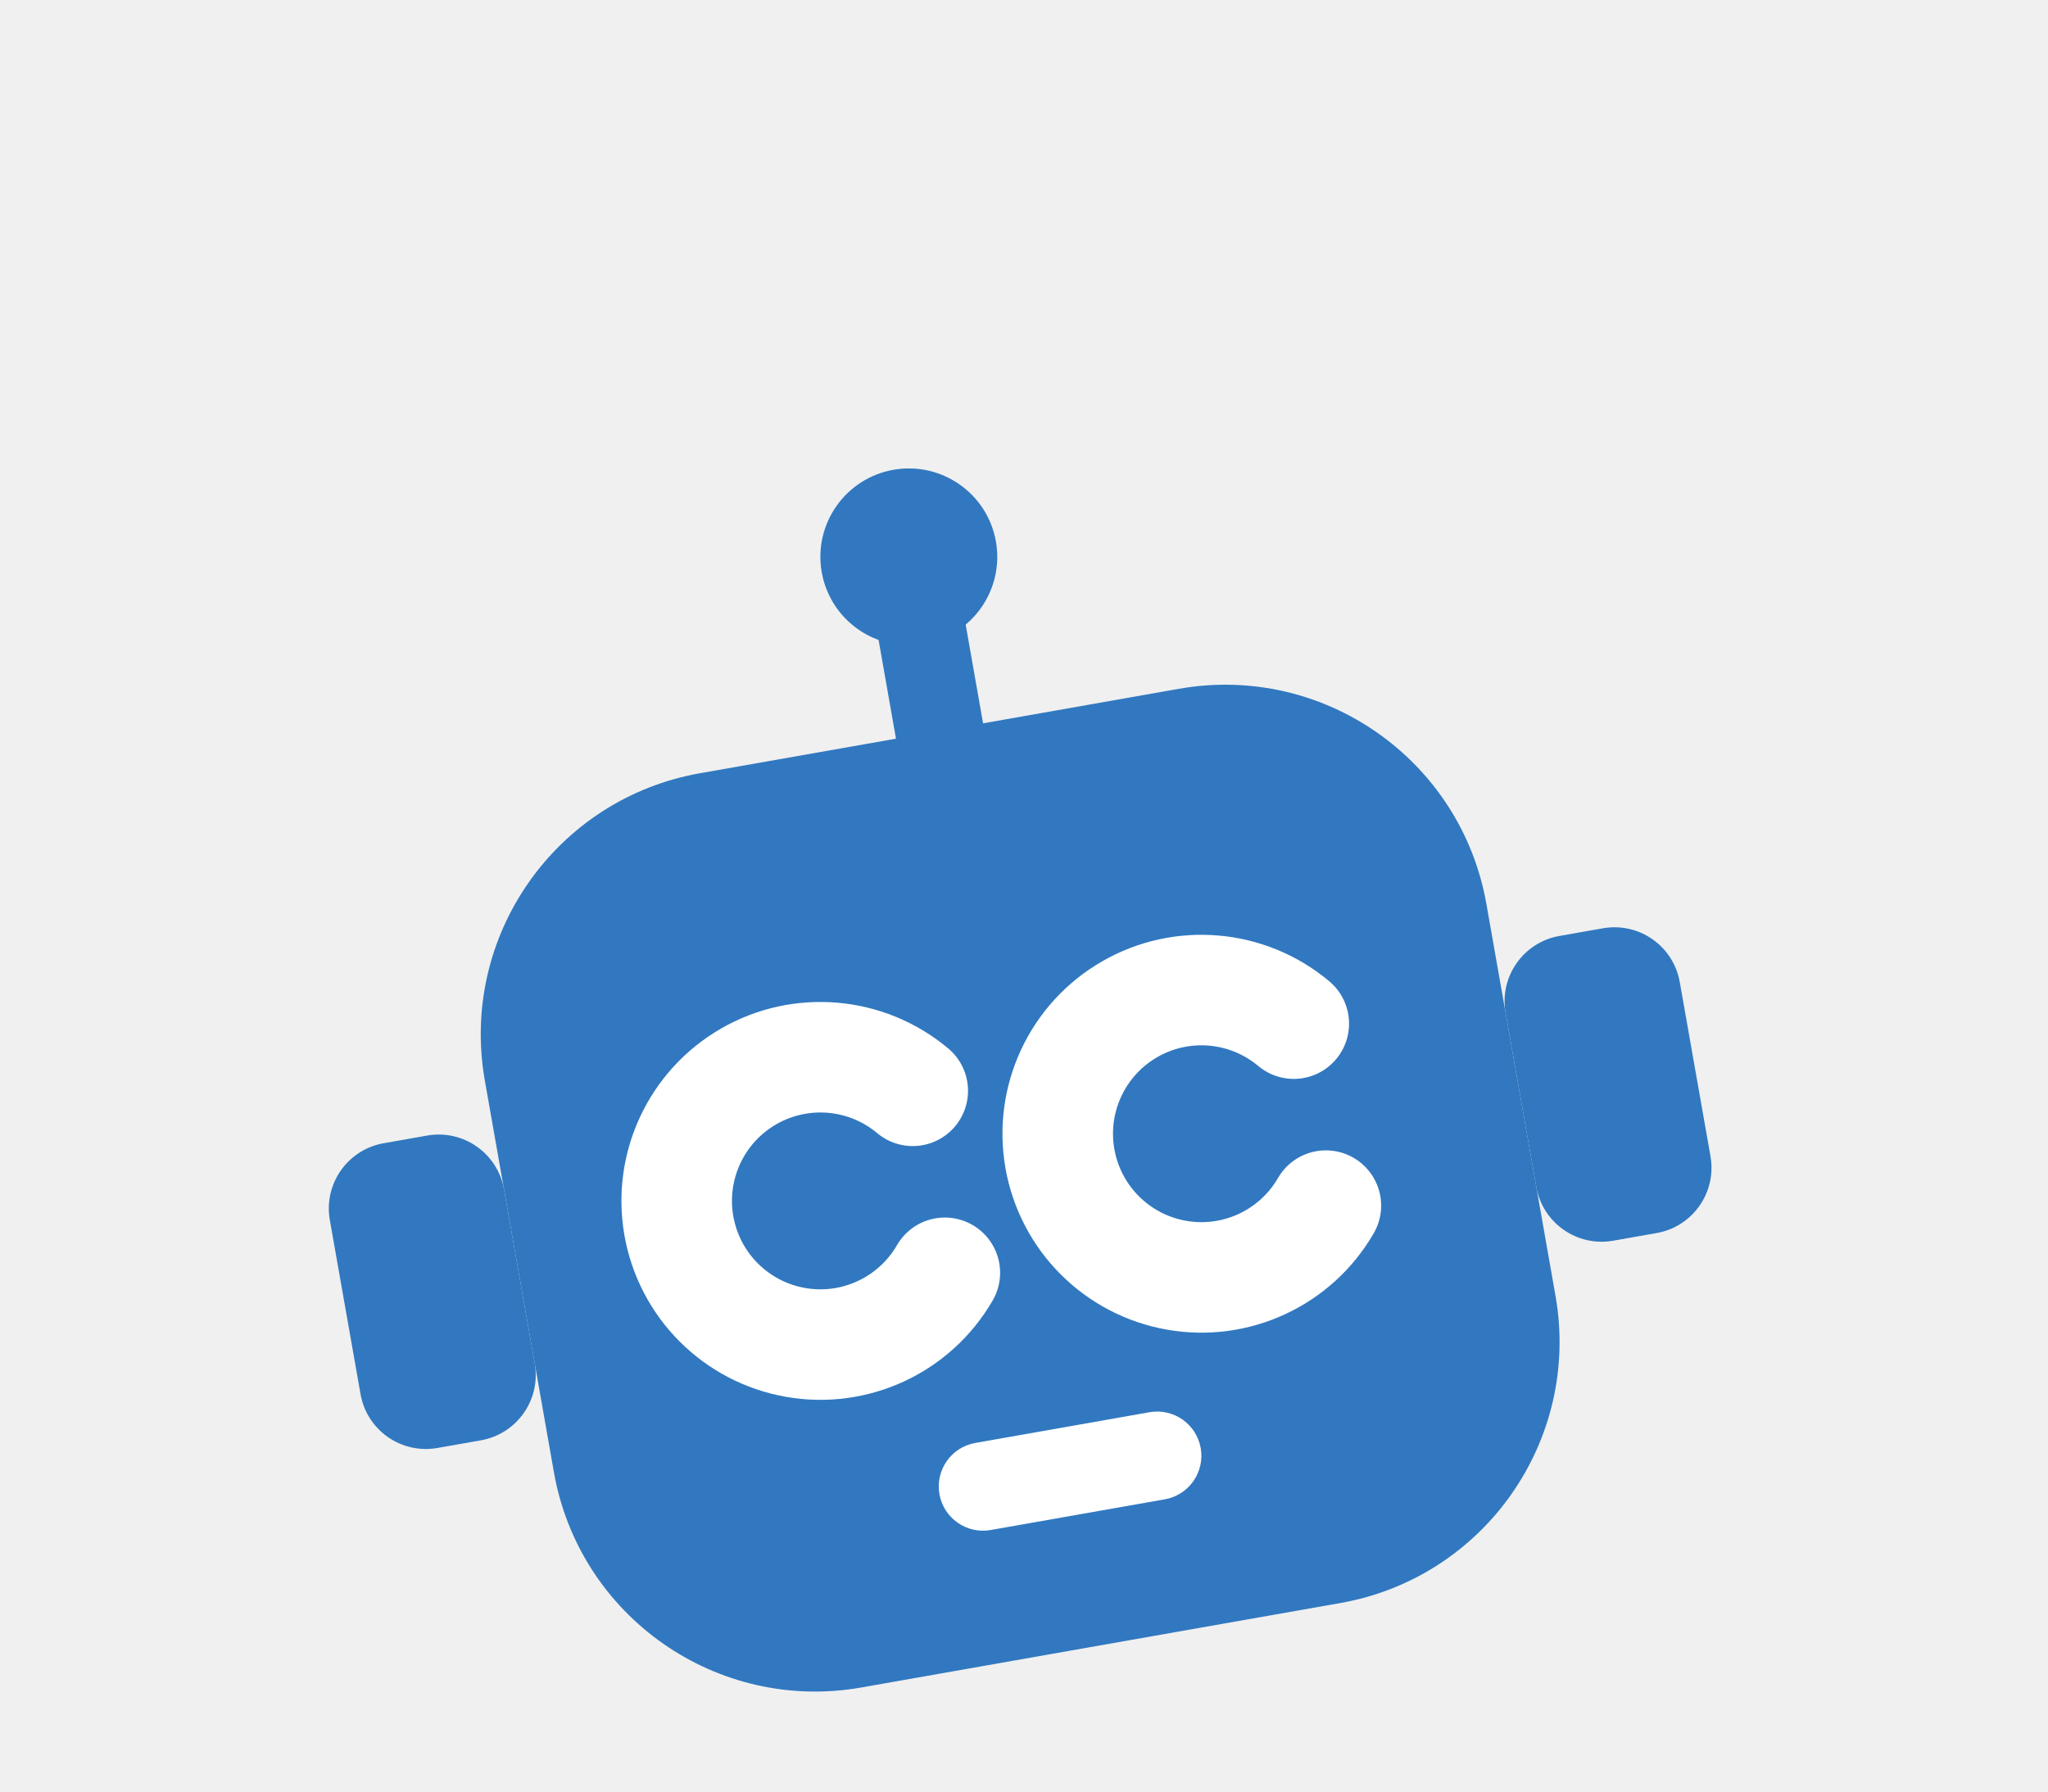
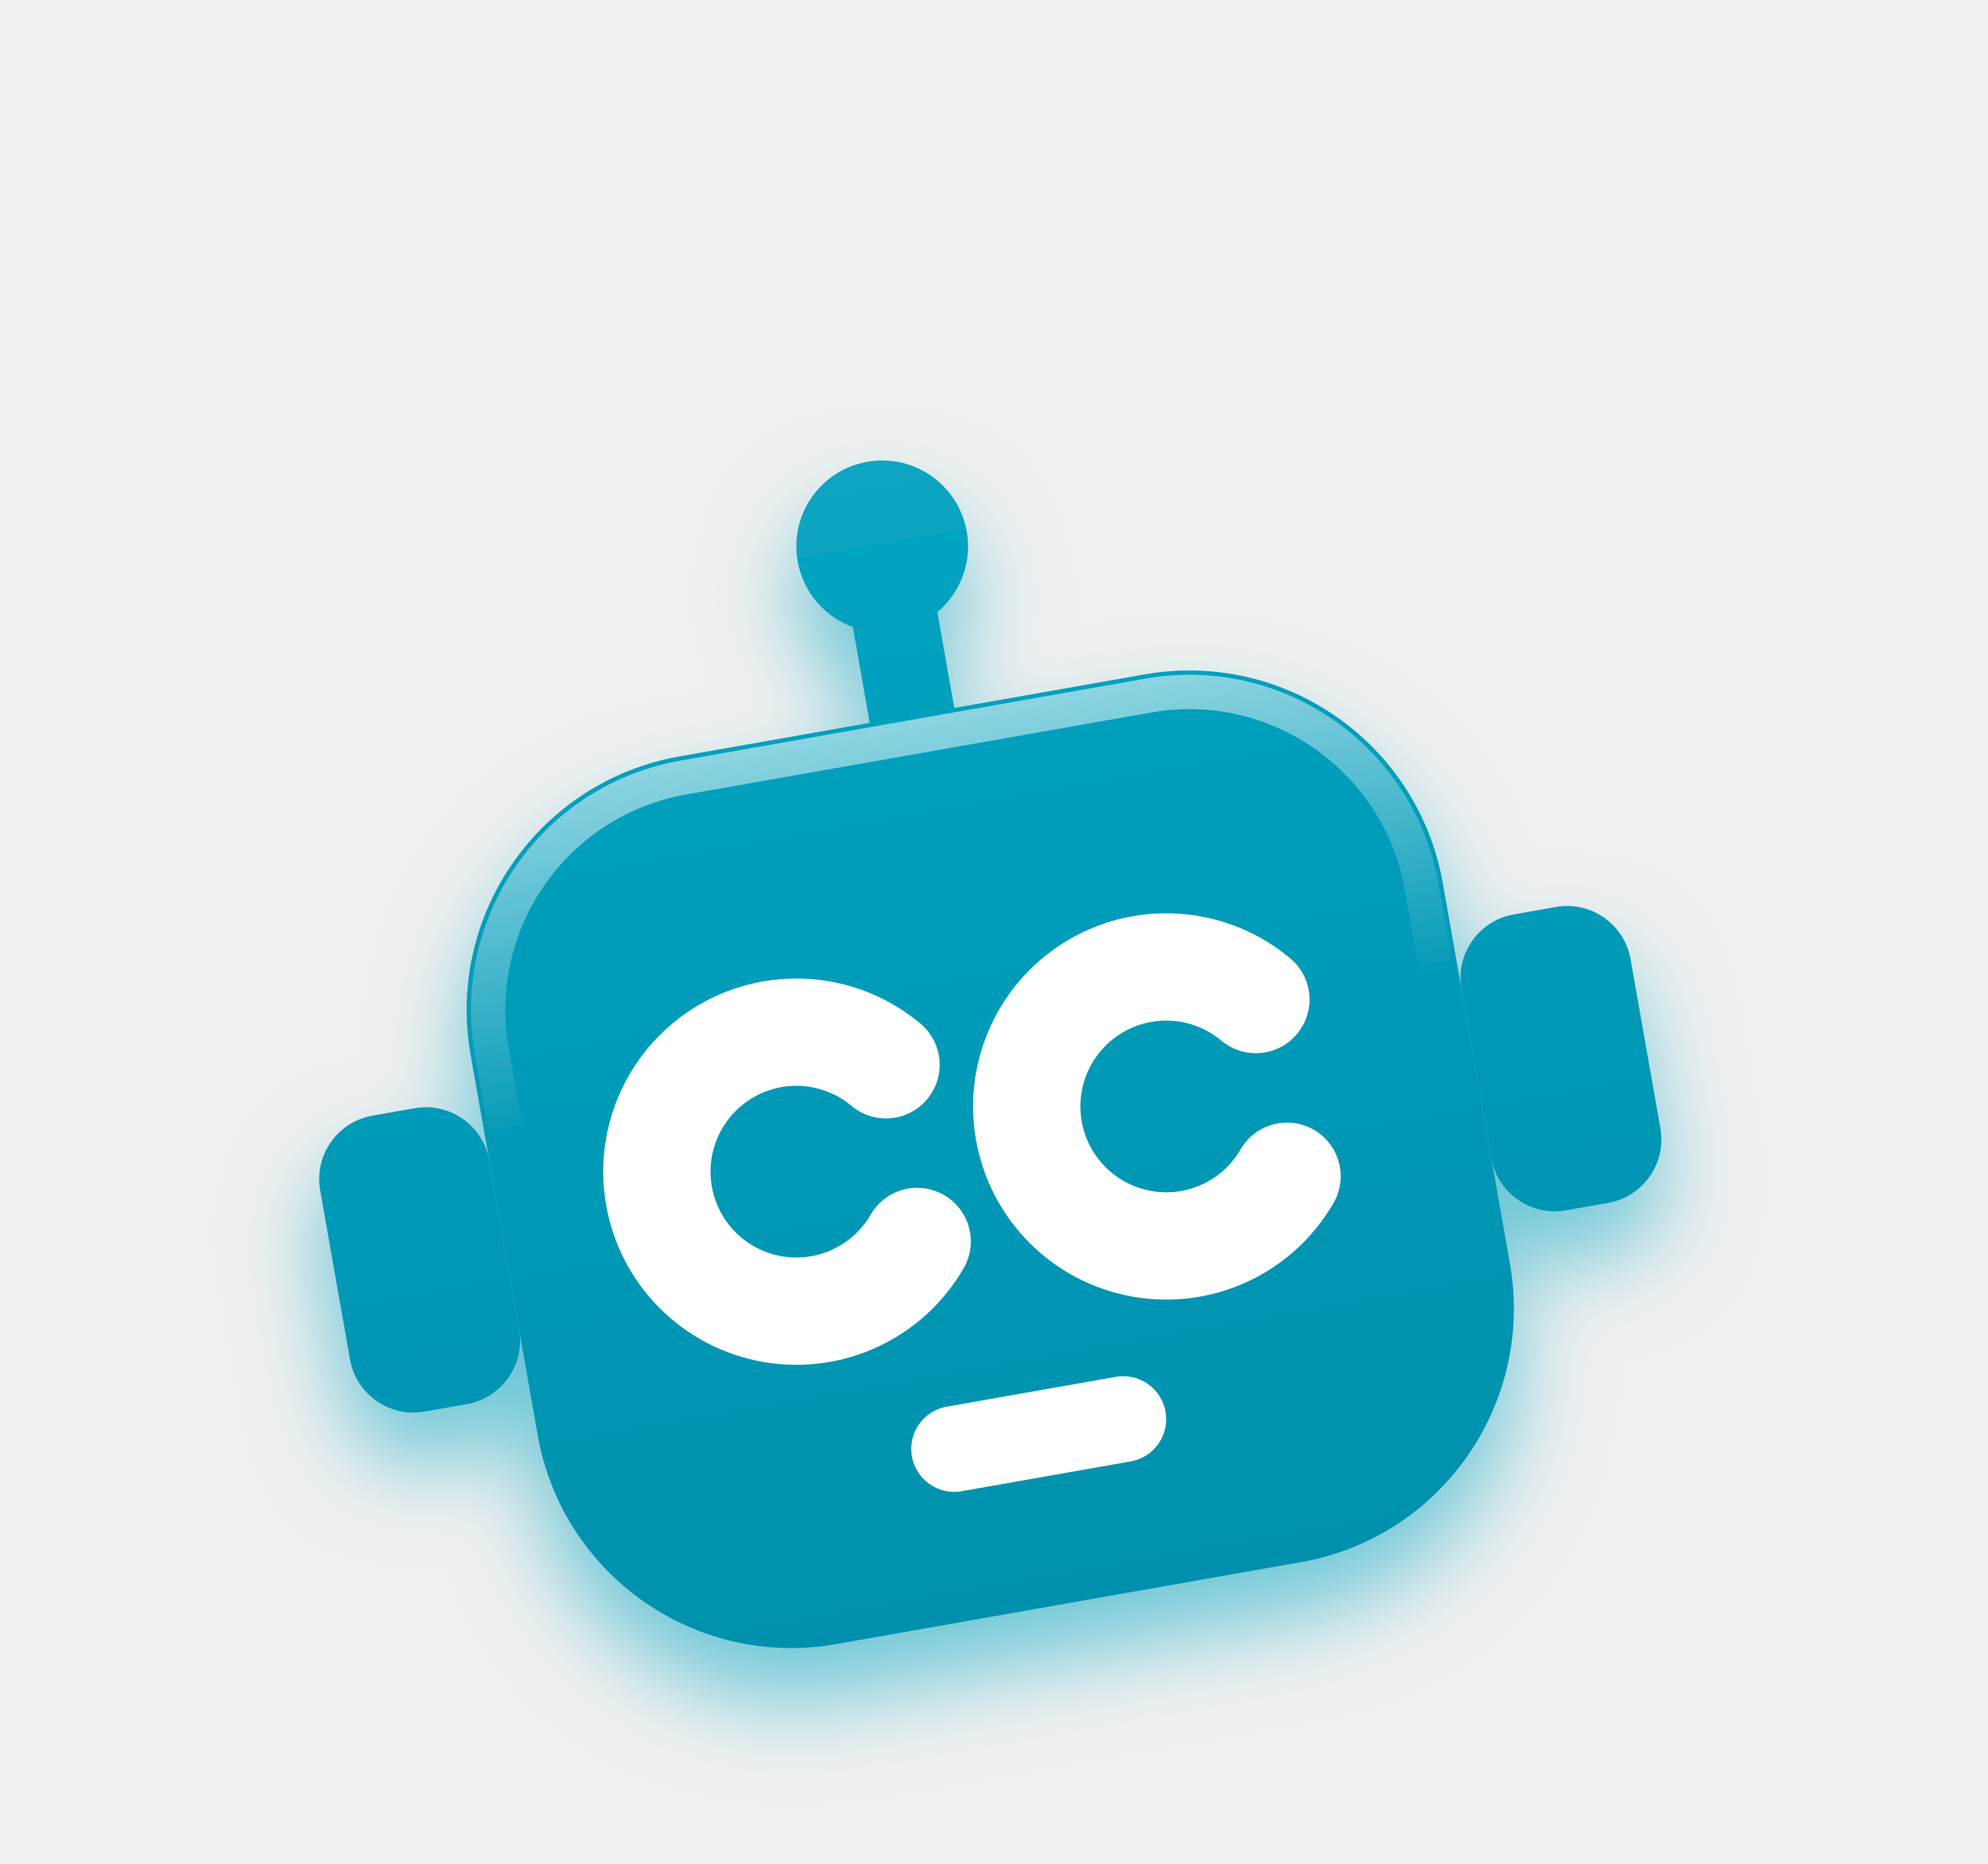
- <svg xmlns="http://www.w3.org/2000/svg" viewBox="-12 -16 88 77" width="48" height="42">
+ <svg xmlns="http://www.w3.org/2000/svg" viewBox="-12 -16 88 82" width="48" height="45">
  <style>
-     /* README variant: no ground shadow, frame cut right under the feet so the robot
+     /* README variant: no ground shadow, frame cut just under the feet (room for the drop shadow) so the robot
       sits on the heading's baseline. Same animation as
       frontend/src/components/ui/BrandLogo.vue (5.2s loop).
       Lengths are in user units of the 64-unit logo grid (1 unit = 1/64 of the logo). */
    .hop, .tilt { transform-box: view-box; }
    .tilt { transform-origin: 32px 36px; }
    .hop { transform-origin: 32px 60.8px; }
    .antenna, .ear-left, .ear-right, .eyes { transform-box: fill-box; }
    .antenna { transform-origin: 50% 100%; }
    .ear-left { transform-origin: 100% 50%; }
    .ear-right { transform-origin: 0% 50%; }
    .eyes { transform-origin: 50% 50%; }
    .tilt, .hop, .antenna, .eyes, .ear-left, .ear-right {
      animation-duration: 5.2s;
      animation-iteration-count: infinite;
      animation-timing-function: ease-in-out;
    }
    .tilt { animation-name: tilt; }
    .hop { animation-name: hop; }
    .antenna { animation-name: antenna; }
    .eyes { animation-name: blink; }
    .ear-left { animation-name: ear-left; }
    .ear-right { animation-name: ear-right; }
    @keyframes tilt {
      0%, 10% { transform: rotate(10deg); }
      19%, 30% { transform: rotate(20deg); }
      42%, 51% { transform: rotate(0deg); }
      60%, 100% { transform: rotate(10deg); }
    }
    @keyframes hop {
      0%, 10% { transform: translate(0px, 0px) scale(1, 1); }
      19%, 30% { transform: translate(4.48px, 0px) scale(1, 1); }
      42%, 48% { transform: translate(-4.48px, 0px) scale(1, 1); }
      51% { transform: translate(-4.48px, 0px) scale(1.1, 0.88); }
      56% { transform: translate(-1.792px, -12.8px) scale(0.94, 1.08); animation-timing-function: ease-in; }
      62% { transform: translate(0px, 0px) scale(1.12, 0.86); }
      66% { transform: translate(0px, 0px) scale(0.97, 1.03); }
      70%, 100% { transform: translate(0px, 0px) scale(1, 1); }
    }
    @keyframes blink {
      0%, 62% { transform: scaleY(1); }
      63.5%, 65% { transform: scaleY(0.1); }
      67.5%, 100% { transform: scaleY(1); }
    }
    @keyframes antenna {
      0%, 10% { transform: rotate(0); } 15% { transform: rotate(-12deg); } 21% { transform: rotate(7deg); }
      25% { transform: rotate(-3deg); } 30% { transform: rotate(0); } 36% { transform: rotate(12deg); }
      43% { transform: rotate(-6deg); } 46% { transform: rotate(2deg); } 48% { transform: rotate(0); }
      56% { transform: rotate(-8deg); } 62% { transform: rotate(0); } 65% { transform: rotate(-14deg); }
      69% { transform: rotate(10deg); } 73% { transform: rotate(-5deg); } 77% { transform: rotate(2deg); }
      81%, 100% { transform: rotate(0); }
    }
    @keyframes ear-left {
      0%, 51% { transform: translateX(0px) rotate(0); } 56% { transform: translateX(-2.5px) rotate(-12deg); }
      62% { transform: translateX(0px) rotate(0); } 65% { transform: translateX(-1px) rotate(-4deg); }
      68%, 100% { transform: translateX(0px) rotate(0); }
    }
    @keyframes ear-right {
      0%, 51% { transform: translateX(0px) rotate(0); } 56% { transform: translateX(2.5px) rotate(12deg); }
      62% { transform: translateX(0px) rotate(0); } 65% { transform: translateX(1px) rotate(4deg); }
      68%, 100% { transform: translateX(0px) rotate(0); }
    }
    @media (prefers-reduced-motion: reduce) {
      .tilt, .hop, .antenna, .eyes, .ear-left, .ear-right { animation: none; }
    }
  </style>
+   <defs>
+     <linearGradient id="twicc-logo-gradient" gradientUnits="userSpaceOnUse" x1="0" y1="2" x2="0" y2="56">
+       <stop offset="0" stop-color="#07a5c2" />
+       <stop offset="1" stop-color="#0090ad" />
+     </linearGradient>
+     <linearGradient id="twicc-logo-highlight" gradientUnits="userSpaceOnUse" x1="0" y1="14" x2="0" y2="30">
+       <stop offset="0" stop-color="#fff" stop-opacity="0.55" />
+       <stop offset="1" stop-color="#fff" stop-opacity="0" />
+     </linearGradient>
+     <filter id="twicc-logo-shadow" x="-30%" y="-30%" width="160%" height="170%">
+       <feDropShadow dx="0" dy="2.2" stdDeviation="2" flood-color="#00a3c0" flood-opacity="0.55" />
+     </filter>
+   </defs>
  <g class="hop">
    <g class="tilt">
-       <g transform="translate(32 36) rotate(-10) scale(0.95) translate(-32 -36)">
-         <g fill="#3178c0">
-           <rect class="ear-left" x="1" y="28" width="8" height="14" rx="3" />
-           <rect class="ear-right" x="55" y="28" width="8" height="14" rx="3" />
-           <g class="antenna">
-             <path d="M32 15V6" stroke="#3178c0" stroke-width="4" stroke-linecap="round" />
-             <circle cx="32" cy="6" r="4" />
+       <g filter="url(#twicc-logo-shadow)">
+         <g transform="translate(32 36) rotate(-10) scale(0.95) translate(-32 -36)">
+           <g fill="url(#twicc-logo-gradient)">
+             <rect class="ear-left" x="1" y="28" width="8" height="14" rx="3" />
+             <rect class="ear-right" x="55" y="28" width="8" height="14" rx="3" />
+             <g class="antenna">
+               <path d="M32 15V6" stroke="url(#twicc-logo-gradient)" stroke-width="4" stroke-linecap="round" />
+               <circle cx="32" cy="6" r="4" />
+             </g>
+             <rect x="9" y="14" width="46" height="42" rx="12" />
          </g>
-           <rect x="9" y="14" width="46" height="42" rx="12" />
+           <rect x="10" y="15" width="44" height="40" rx="11" fill="none" stroke="url(#twicc-logo-highlight)" stroke-width="1.6" />
+           <path class="eyes" d="M27.98 29.82 A6.5 6.5 0 1 0 27.98 38.18 M45.48 29.82 A6.5 6.5 0 1 0 45.48 38.18" fill="none" stroke="#fff" stroke-width="5" stroke-linecap="round" />
+           <rect x="26" y="46" width="12" height="4" rx="2" fill="#fff" />
        </g>
-         <path class="eyes" d="M27.98 29.82 A6.5 6.5 0 1 0 27.98 38.18 M45.48 29.82 A6.5 6.5 0 1 0 45.48 38.18" fill="none" stroke="#fff" stroke-width="5" stroke-linecap="round" />
-         <rect x="26" y="46" width="12" height="4" rx="2" fill="#fff" />
      </g>
    </g>
  </g>
</svg>
